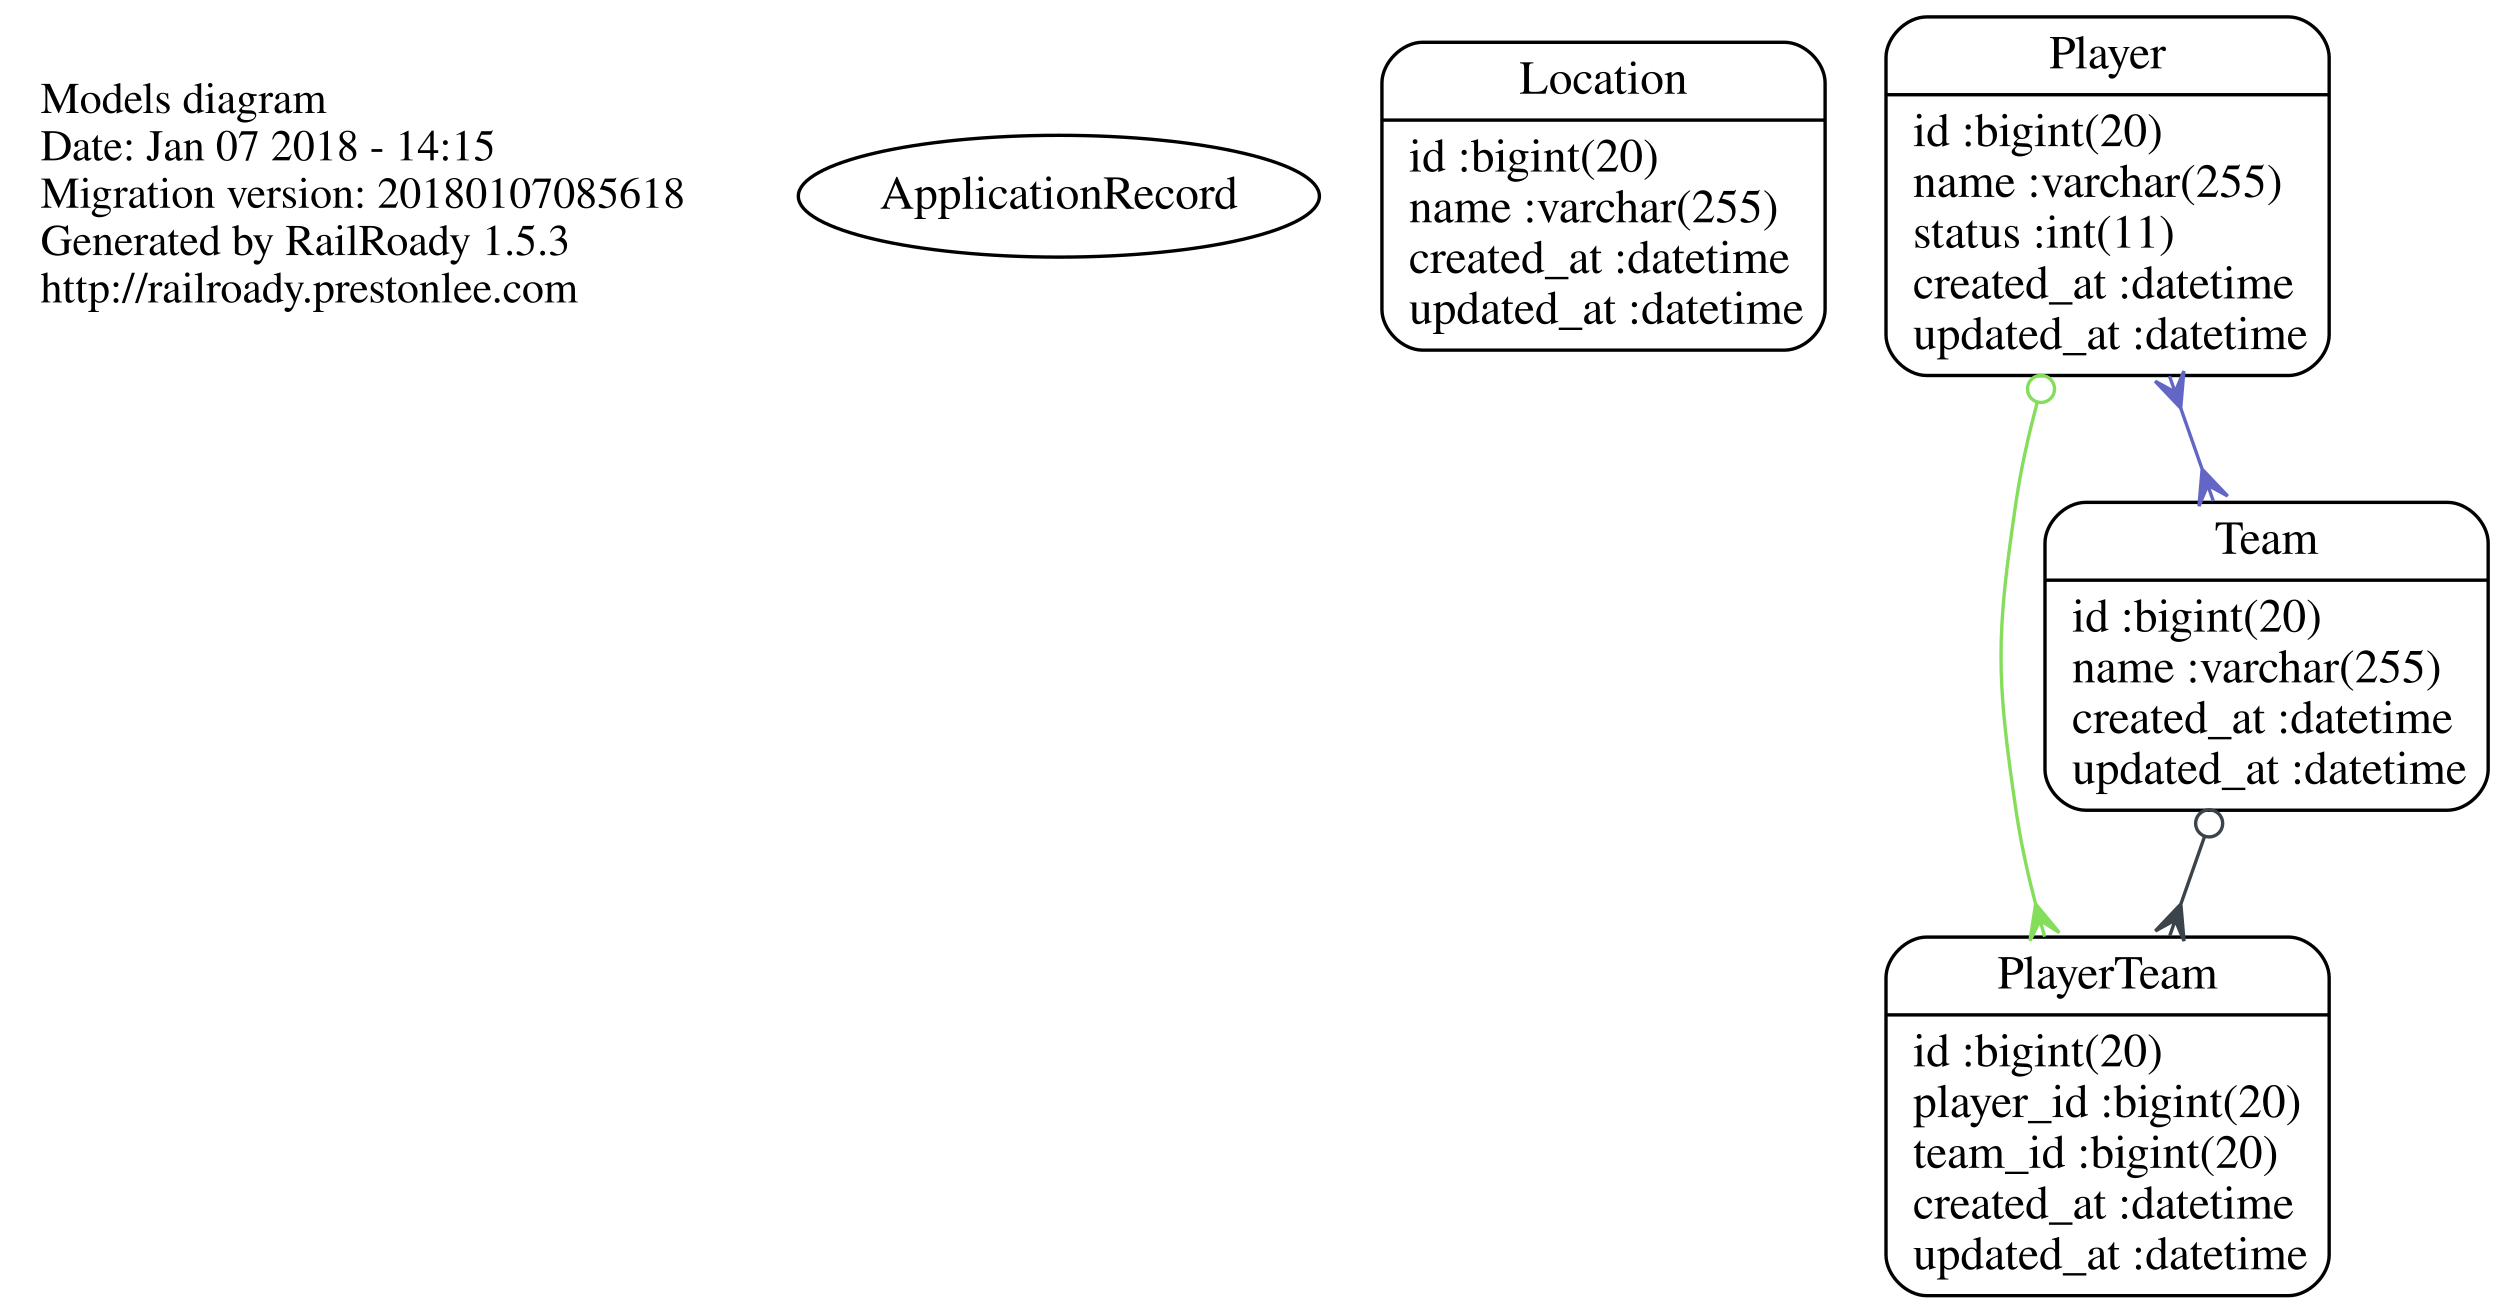
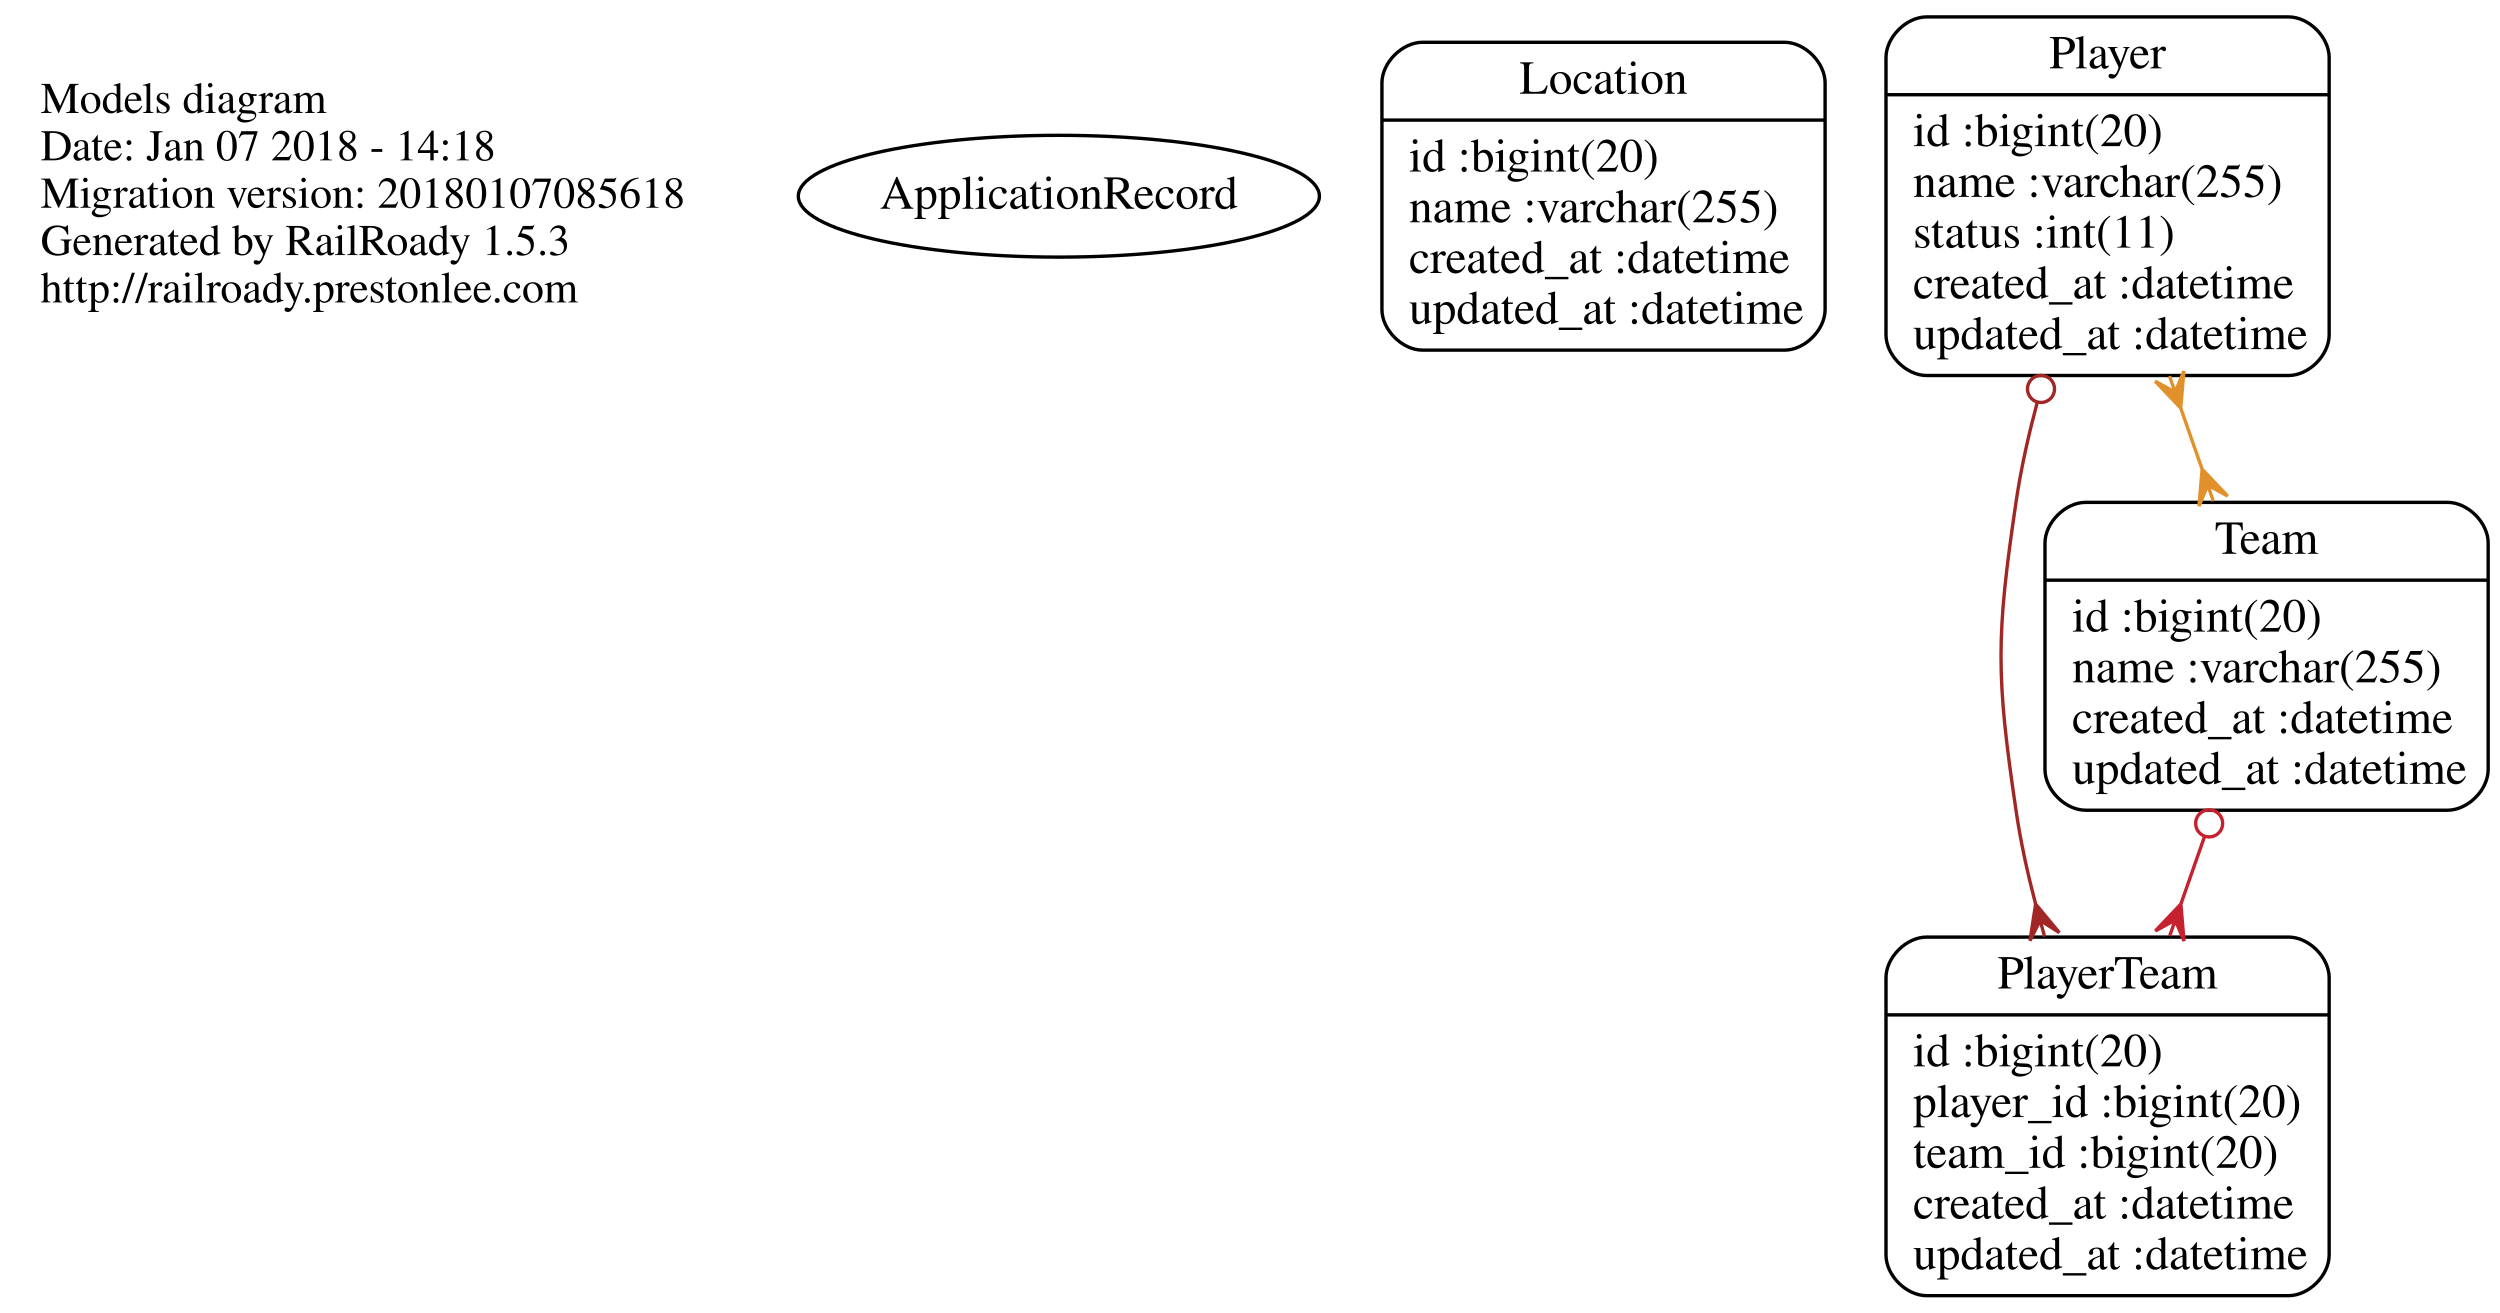
<svg xmlns="http://www.w3.org/2000/svg" width="739pt" height="388pt" viewBox="0.00 0.00 739.00 388.00">
  <g id="graph0" class="graph" transform="scale(1 1) rotate(0) translate(4 384)">
    <polygon fill="none" stroke="none" points="-4,4 -4,-384 735,-384 735,4 -4,4" />
    <g id="node1" class="node">
      <text text-anchor="start" x="8" y="-350.6" font-family="Times,serif" font-size="13.00">Models diagram</text>
-       <text text-anchor="start" x="8" y="-336.6" font-family="Times,serif" font-size="13.00">Date: Jan 07 2018 - 14:15</text>
+       <text text-anchor="start" x="8" y="-336.6" font-family="Times,serif" font-size="13.00">Date: Jan 07 2018 - 14:18</text>
      <text text-anchor="start" x="8" y="-322.6" font-family="Times,serif" font-size="13.00">Migration version: 20180107085618</text>
      <text text-anchor="start" x="8" y="-308.6" font-family="Times,serif" font-size="13.00">Generated by RailRoady 1.5.3</text>
      <text text-anchor="start" x="8" y="-294.6" font-family="Times,serif" font-size="13.00">http://railroady.prestonlee.com</text>
    </g>
    <g id="node2" class="node">
      <ellipse fill="none" stroke="black" cx="309" cy="-326" rx="77.015" ry="18" />
      <text text-anchor="middle" x="309" y="-322.3" font-family="Times,serif" font-size="14.00">ApplicationRecord</text>
    </g>
    <g id="node3" class="node">
      <path fill="none" stroke="black" d="M416.5,-280.5C416.5,-280.5 523.5,-280.5 523.5,-280.5 529.5,-280.5 535.5,-286.5 535.5,-292.5 535.5,-292.5 535.5,-359.5 535.5,-359.5 535.5,-365.5 529.5,-371.5 523.5,-371.5 523.5,-371.5 416.5,-371.5 416.5,-371.5 410.5,-371.5 404.5,-365.5 404.5,-359.5 404.5,-359.5 404.5,-292.5 404.5,-292.5 404.5,-286.5 410.5,-280.5 416.5,-280.5" />
      <text text-anchor="middle" x="470" y="-356.3" font-family="Times,serif" font-size="14.00">Location</text>
      <polyline fill="none" stroke="black" points="404.5,-348.5 535.5,-348.5 " />
      <text text-anchor="start" x="412.5" y="-333.3" font-family="Times,serif" font-size="14.00">id :bigint(20)</text>
      <text text-anchor="start" x="412.5" y="-318.3" font-family="Times,serif" font-size="14.00">name :varchar(255)</text>
      <text text-anchor="start" x="412.5" y="-303.3" font-family="Times,serif" font-size="14.00">created_at :datetime</text>
      <text text-anchor="start" x="412.5" y="-288.3" font-family="Times,serif" font-size="14.00">updated_at :datetime</text>
    </g>
    <g id="node4" class="node">
      <path fill="none" stroke="black" d="M565.5,-273C565.5,-273 672.5,-273 672.5,-273 678.5,-273 684.5,-279 684.5,-285 684.5,-285 684.5,-367 684.5,-367 684.5,-373 678.5,-379 672.5,-379 672.5,-379 565.5,-379 565.5,-379 559.5,-379 553.5,-373 553.5,-367 553.5,-367 553.5,-285 553.5,-285 553.5,-279 559.5,-273 565.5,-273" />
      <text text-anchor="middle" x="619" y="-363.8" font-family="Times,serif" font-size="14.00">Player</text>
      <polyline fill="none" stroke="black" points="553.5,-356 684.5,-356 " />
      <text text-anchor="start" x="561.5" y="-340.8" font-family="Times,serif" font-size="14.00">id :bigint(20)</text>
      <text text-anchor="start" x="561.5" y="-325.8" font-family="Times,serif" font-size="14.00">name :varchar(255)</text>
      <text text-anchor="start" x="561.5" y="-310.8" font-family="Times,serif" font-size="14.00">status :int(11)</text>
      <text text-anchor="start" x="561.5" y="-295.8" font-family="Times,serif" font-size="14.00">created_at :datetime</text>
      <text text-anchor="start" x="561.5" y="-280.8" font-family="Times,serif" font-size="14.00">updated_at :datetime</text>
    </g>
    <g id="node5" class="node">
      <path fill="none" stroke="black" d="M565.5,-1C565.5,-1 672.5,-1 672.5,-1 678.5,-1 684.5,-7 684.5,-13 684.5,-13 684.5,-95 684.5,-95 684.5,-101 678.5,-107 672.5,-107 672.5,-107 565.5,-107 565.5,-107 559.5,-107 553.5,-101 553.5,-95 553.5,-95 553.5,-13 553.5,-13 553.5,-7 559.5,-1 565.5,-1" />
      <text text-anchor="middle" x="619" y="-91.8" font-family="Times,serif" font-size="14.00">PlayerTeam</text>
      <polyline fill="none" stroke="black" points="553.5,-84 684.5,-84 " />
      <text text-anchor="start" x="561.5" y="-68.8" font-family="Times,serif" font-size="14.00">id :bigint(20)</text>
      <text text-anchor="start" x="561.5" y="-53.8" font-family="Times,serif" font-size="14.00">player_id :bigint(20)</text>
      <text text-anchor="start" x="561.5" y="-38.8" font-family="Times,serif" font-size="14.00">team_id :bigint(20)</text>
      <text text-anchor="start" x="561.5" y="-23.8" font-family="Times,serif" font-size="14.00">created_at :datetime</text>
      <text text-anchor="start" x="561.5" y="-8.8" font-family="Times,serif" font-size="14.00">updated_at :datetime</text>
    </g>
    <g id="edge1" class="edge">
-       <path fill="none" stroke="#84de5c" d="M598.173,-264.925C595.613,-255.355 593.407,-245.483 592,-236 586,-195.554 586,-184.446 592,-144 593.322,-135.086 595.352,-125.828 597.716,-116.8" />
-       <ellipse fill="none" stroke="#84de5c" cx="599.32" cy="-269.026" rx="4" ry="4" />
-       <polygon fill="#84de5c" stroke="#84de5c" points="597.728,-116.759 604.734,-108.323 599.062,-111.94 600.397,-107.122 600.397,-107.122 600.397,-107.122 599.062,-111.94 596.06,-105.921 597.728,-116.759 597.728,-116.759" />
+       <path fill="none" stroke="#a02725" d="M598.173,-264.925C595.613,-255.355 593.407,-245.483 592,-236 586,-195.554 586,-184.446 592,-144 593.322,-135.086 595.352,-125.828 597.716,-116.8" />
+       <ellipse fill="none" stroke="#a02725" cx="599.32" cy="-269.026" rx="4" ry="4" />
+       <polygon fill="#a02725" stroke="#a02725" points="597.728,-116.759 604.734,-108.323 599.062,-111.94 600.397,-107.122 600.397,-107.122 600.397,-107.122 599.062,-111.94 596.06,-105.921 597.728,-116.759 597.728,-116.759" />
    </g>
    <g id="node6" class="node">
      <path fill="none" stroke="black" d="M612.5,-144.5C612.5,-144.5 719.5,-144.5 719.5,-144.5 725.5,-144.5 731.5,-150.5 731.5,-156.5 731.5,-156.5 731.5,-223.5 731.5,-223.5 731.5,-229.5 725.5,-235.5 719.5,-235.5 719.5,-235.5 612.5,-235.5 612.5,-235.5 606.5,-235.5 600.5,-229.5 600.5,-223.5 600.5,-223.5 600.5,-156.5 600.5,-156.5 600.5,-150.5 606.5,-144.5 612.5,-144.5" />
      <text text-anchor="middle" x="666" y="-220.3" font-family="Times,serif" font-size="14.00">Team</text>
      <polyline fill="none" stroke="black" points="600.5,-212.5 731.5,-212.5 " />
      <text text-anchor="start" x="608.5" y="-197.3" font-family="Times,serif" font-size="14.00">id :bigint(20)</text>
      <text text-anchor="start" x="608.5" y="-182.3" font-family="Times,serif" font-size="14.00">name :varchar(255)</text>
      <text text-anchor="start" x="608.5" y="-167.3" font-family="Times,serif" font-size="14.00">created_at :datetime</text>
      <text text-anchor="start" x="608.5" y="-152.3" font-family="Times,serif" font-size="14.00">updated_at :datetime</text>
    </g>
    <g id="edge2" class="edge">
-       <path fill="none" stroke="#6466c5" d="M640.653,-263.266C642.728,-257.351 644.821,-251.382 646.869,-245.543" />
-       <polygon fill="#6466c5" stroke="#6466c5" points="640.616,-263.372 633.06,-271.319 638.961,-268.09 637.306,-272.808 637.306,-272.808 637.306,-272.808 638.961,-268.09 641.552,-274.298 640.616,-263.372 640.616,-263.372" />
-       <polygon fill="#6466c5" stroke="#6466c5" points="646.951,-245.31 654.507,-237.363 648.606,-240.592 650.261,-235.873 650.261,-235.873 650.261,-235.873 648.606,-240.592 646.014,-234.384 646.951,-245.31 646.951,-245.31" />
+       <path fill="none" stroke="#e0912b" d="M640.653,-263.266C642.728,-257.351 644.821,-251.382 646.869,-245.543" />
+       <polygon fill="#e0912b" stroke="#e0912b" points="640.616,-263.372 633.06,-271.319 638.961,-268.09 637.306,-272.808 637.306,-272.808 637.306,-272.808 638.961,-268.09 641.552,-274.298 640.616,-263.372 640.616,-263.372" />
+       <polygon fill="#e0912b" stroke="#e0912b" points="646.951,-245.31 654.507,-237.363 648.606,-240.592 650.261,-235.873 650.261,-235.873 650.261,-235.873 648.606,-240.592 646.014,-234.384 646.951,-245.31 646.951,-245.31" />
    </g>
    <g id="edge3" class="edge">
-       <path fill="none" stroke="#3b444b" d="M647.67,-136.739C645.392,-130.247 643.047,-123.56 640.725,-116.939" />
-       <ellipse fill="none" stroke="#3b444b" cx="649.026" cy="-140.605" rx="4" ry="4" />
-       <polygon fill="#3b444b" stroke="#3b444b" points="640.66,-116.754 641.597,-105.828 639.005,-112.036 637.35,-107.318 637.35,-107.318 637.35,-107.318 639.005,-112.036 633.104,-108.807 640.66,-116.754 640.66,-116.754" />
+       <path fill="none" stroke="#c5212e" d="M647.67,-136.739C645.392,-130.247 643.047,-123.56 640.725,-116.939" />
+       <ellipse fill="none" stroke="#c5212e" cx="649.026" cy="-140.605" rx="4" ry="4" />
+       <polygon fill="#c5212e" stroke="#c5212e" points="640.66,-116.754 641.597,-105.828 639.005,-112.036 637.35,-107.318 637.35,-107.318 637.35,-107.318 639.005,-112.036 633.104,-108.807 640.66,-116.754 640.66,-116.754" />
    </g>
  </g>
</svg>
